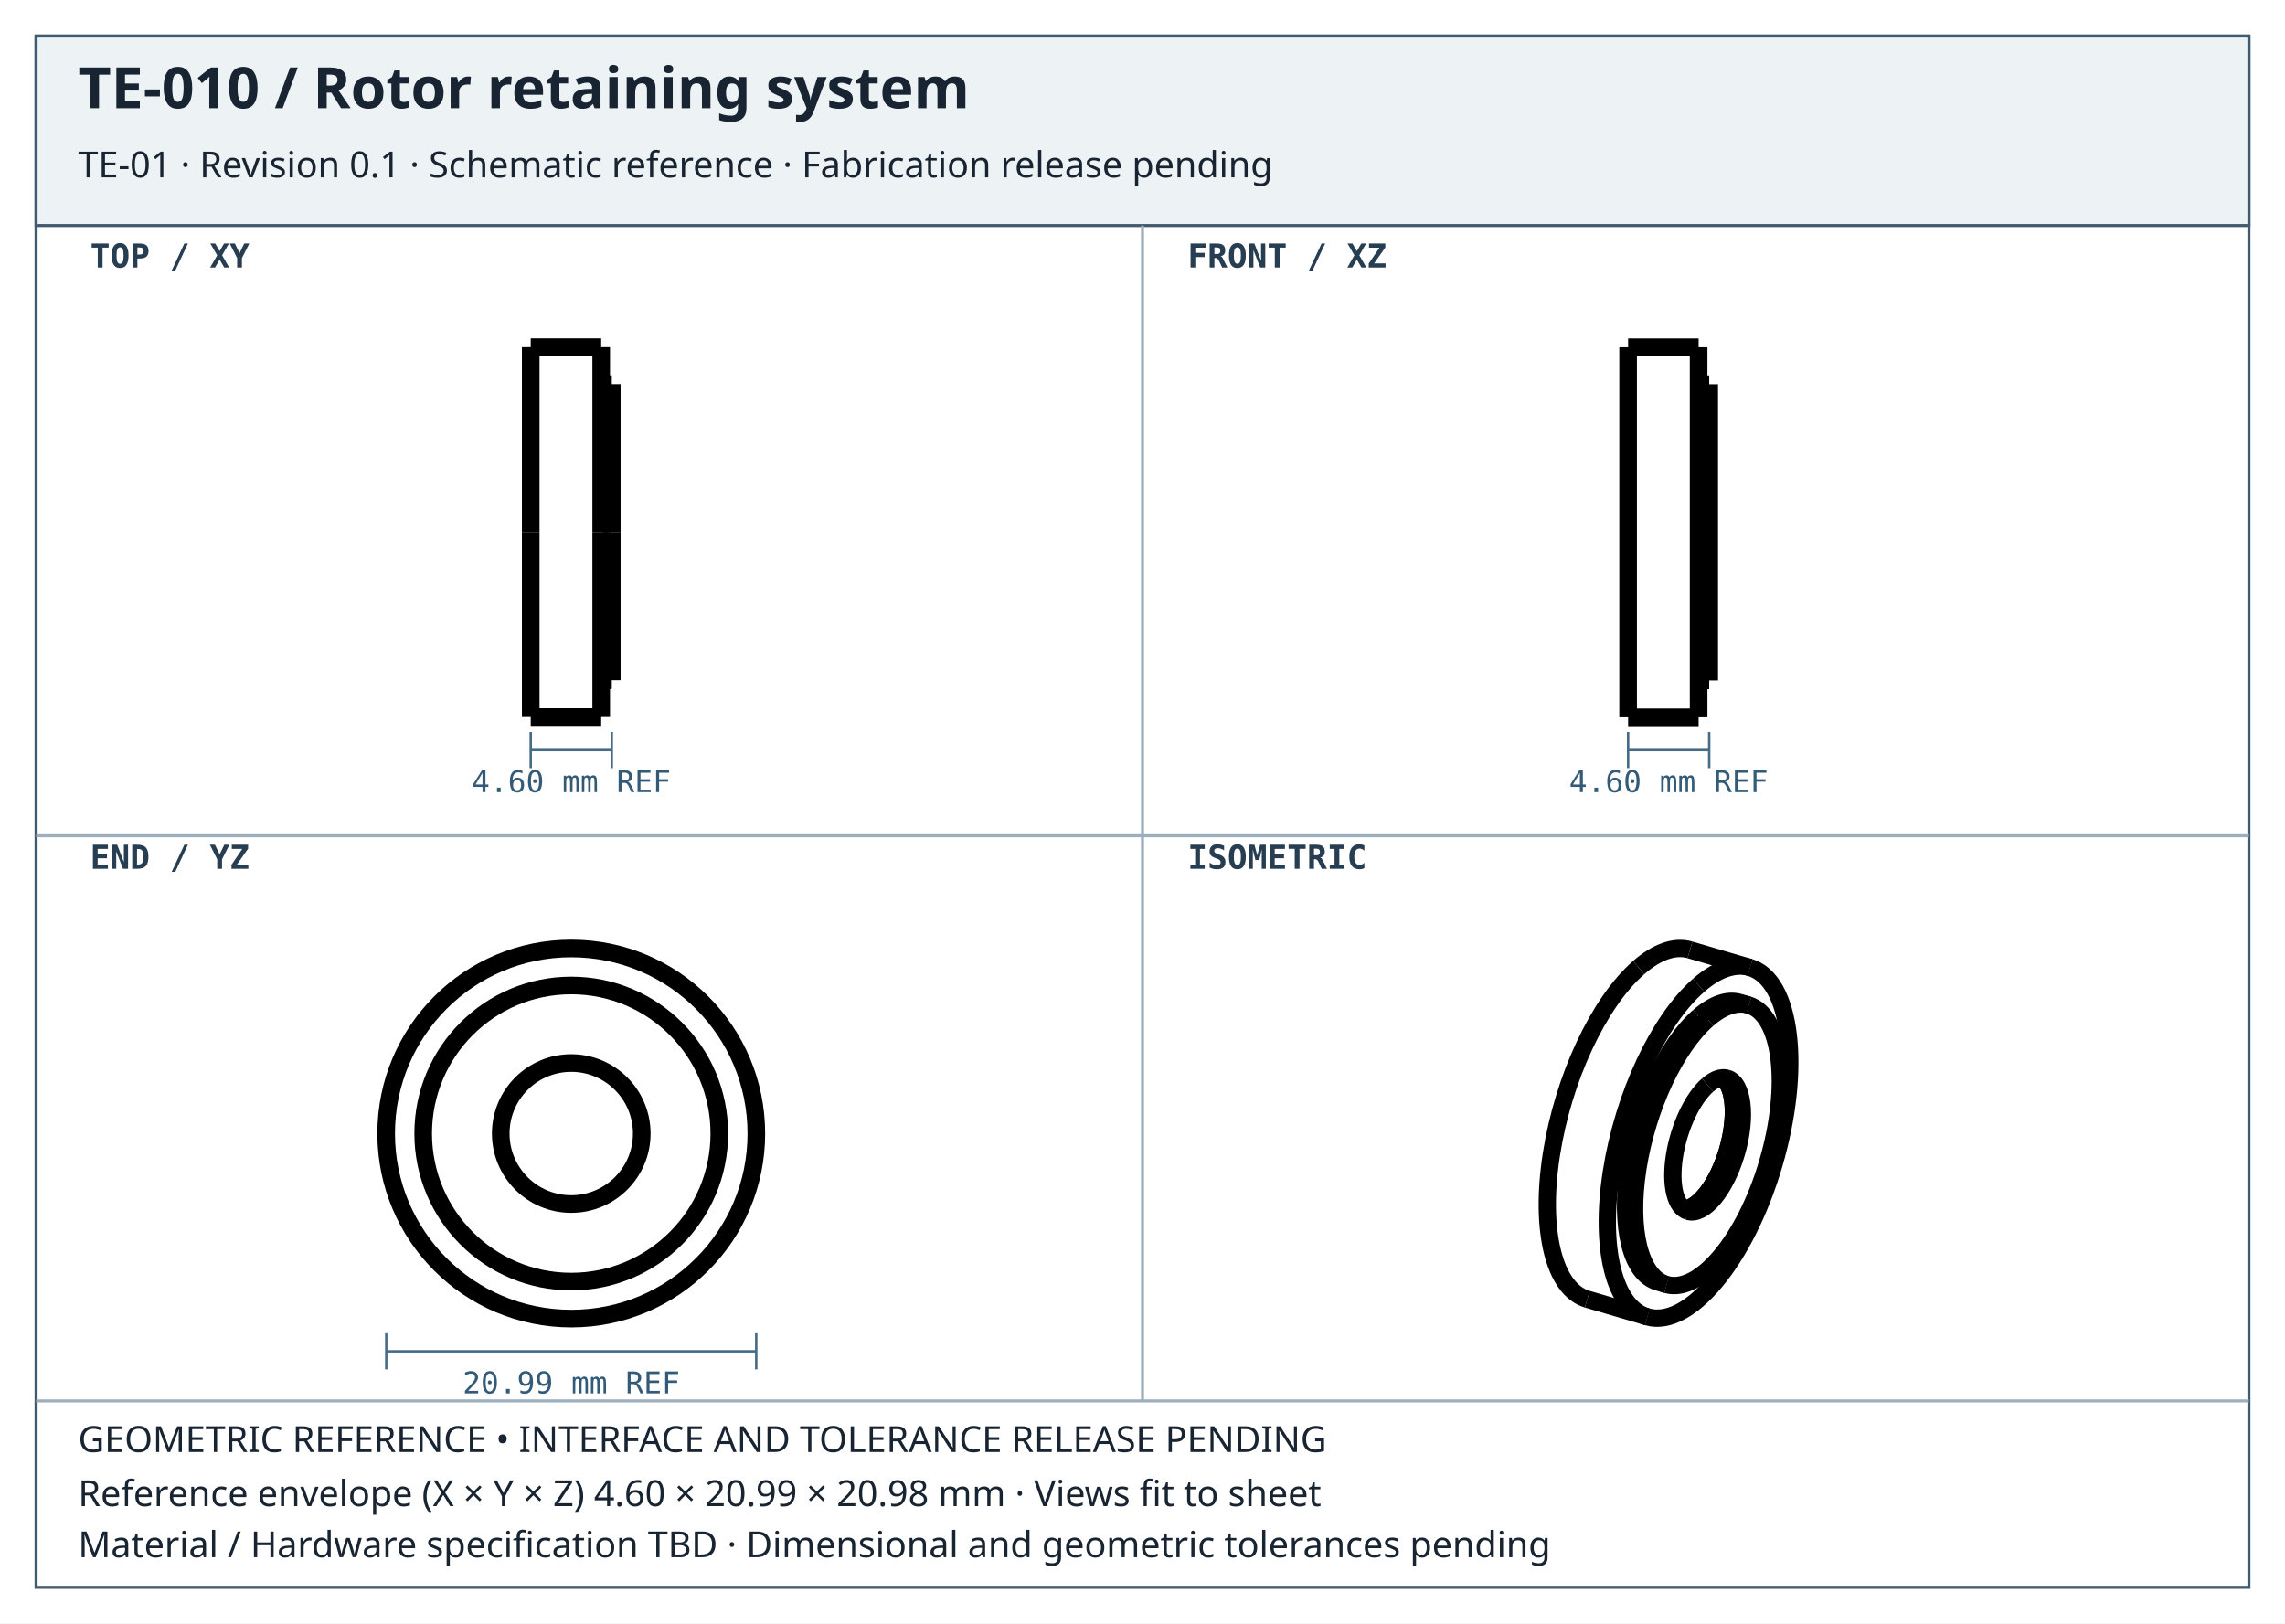
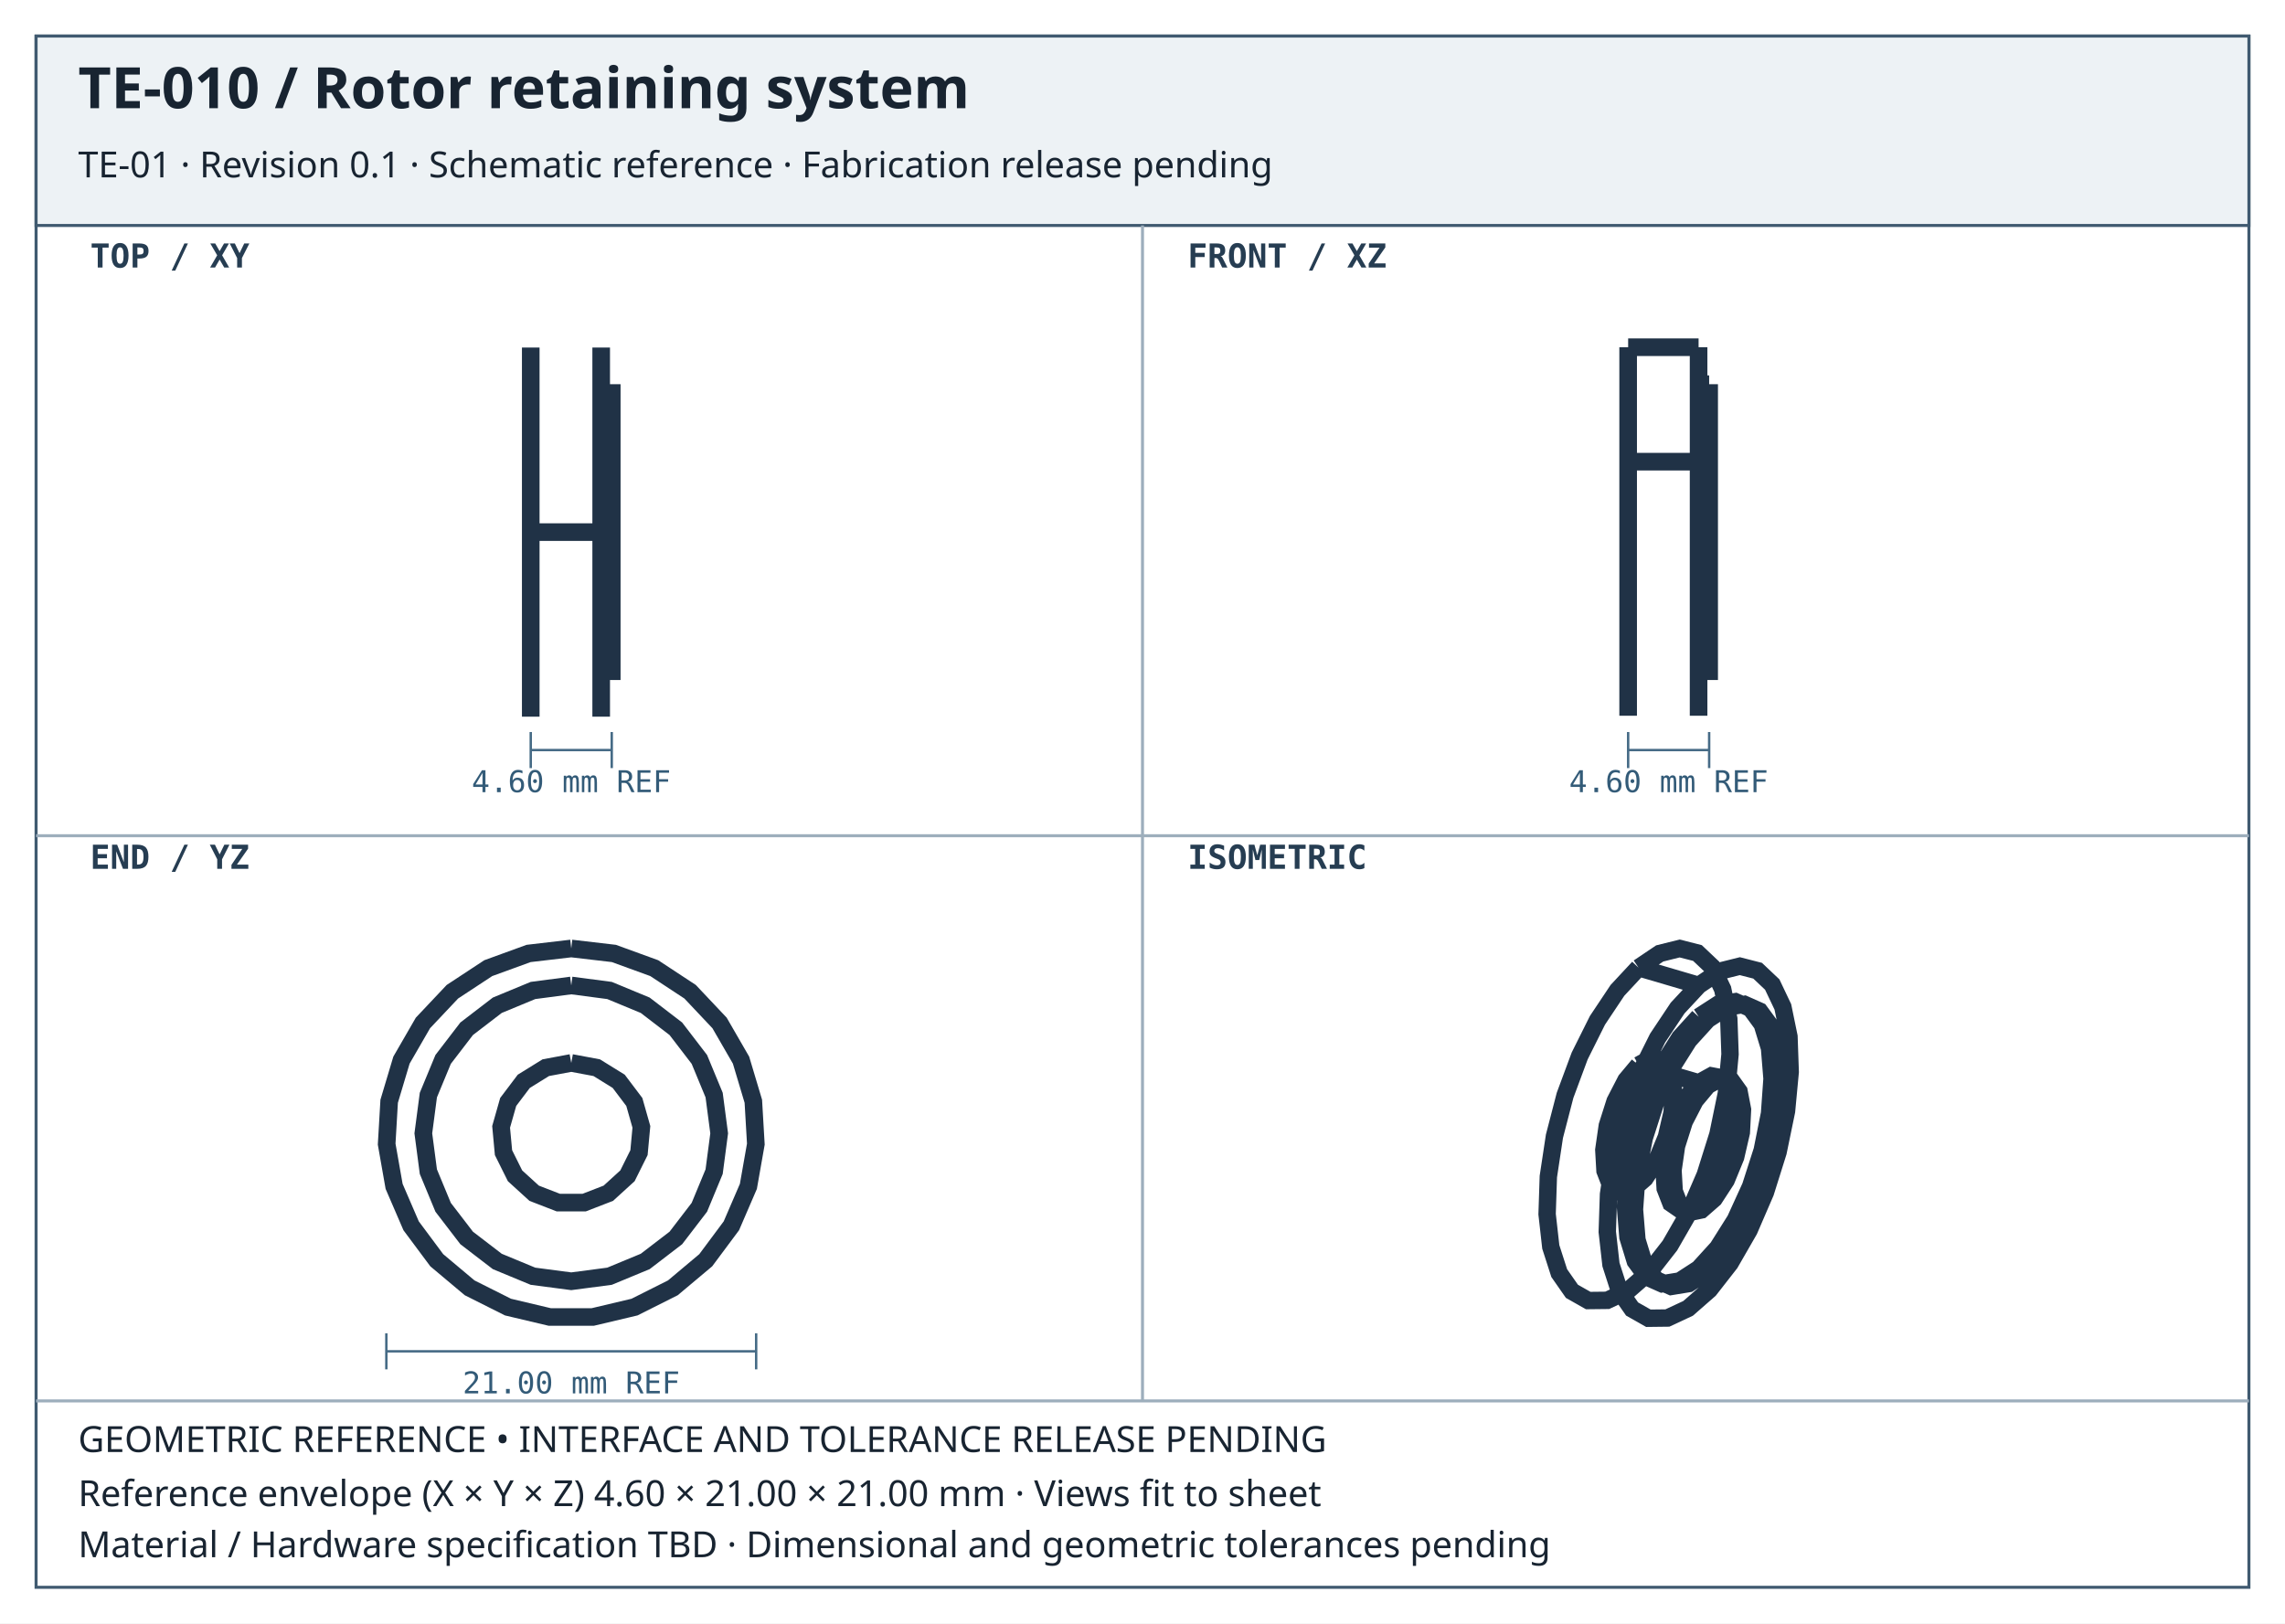
<svg xmlns="http://www.w3.org/2000/svg" viewBox="0 0 760 540">
  <style>
text{fill:#182431;font:12px sans-serif}.label{font:700 11px monospace;fill:#263d52}.value{font:10px monospace;fill:#335b78}.dim{stroke:#466b86;stroke-width:0.8;fill:none}g :is(path,circle,ellipse,line,polyline,polygon){vector-effect:non-scaling-stroke;stroke-width:.65px}
</style>
  <rect width="760" height="540" fill="white" />
  <rect x="12" y="12" width="736" height="516" fill="none" stroke="#405a70" />
  <rect x="12" y="12" width="736" height="63" fill="#edf2f5" stroke="#405a70" />
  <text x="26" y="36" style="font-size:19px;font-weight:bold">TE-010 / Rotor retaining system</text>
  <text x="26" y="59">TE-01 · Revision 0.1 · Schematic reference · Fabrication release pending</text>
  <path d="M380 75V466 M12 278H748 M12 466H748" fill="none" stroke="#9daebc" />
  <text class="label" x="30" y="89">TOP / XY</text>
-   <g transform="translate(188.242 177.0) scale(5.859922)">
-     <g fill="none" stroke="rgb(0, 0, 0)" stroke-linecap="butt" stroke-linejoin="miter" stroke-width="1.0" transform="scale(1, -1)">
-       <path id="1" d=" M -2 -10.5 L 2 -10.5 " />
-       <path id="2" d=" M -2 10.5 L 2 10.5 " />
-       <path id="3" d=" M 2 -8.4 L 2.6 -8.4 " />
-       <path id="4" d=" M 2 8.4 L 2.6 8.4 " />
-     </g>
-     <g fill="none" stroke="rgb(0, 0, 0)" stroke-linecap="butt" stroke-linejoin="miter" stroke-width="1.0" transform="scale(1, -1)">
-       <path d="M2, 0 L2, -1.176  L2, -2.336  L2, -3.468  L2, -4.556  L2, -5.586  L2, -6.547  L2, -7.425  L2, -8.209  L2, -8.891  L2, -9.46  L2, -9.911  L2, -10.237  L2, -10.434  L2, -10.5 " />
-       <path d="M2, 10.5 L2, 10.434  L2, 10.237  L2, 9.911  L2, 9.46  L2, 8.891  L2, 8.209  L2, 7.425  L2, 6.547  L2, 5.586  L2, 4.556  L2, 3.468  L2, 2.336  L2, 1.176  L2, 2.55351e-15 " />
-       <path d="M-2, 0 L-2, -1.176  L-2, -2.336  L-2, -3.468  L-2, -4.556  L-2, -5.586  L-2, -6.547  L-2, -7.425  L-2, -8.209  L-2, -8.891  L-2, -9.46  L-2, -9.911  L-2, -10.237  L-2, -10.434  L-2, -10.5 " />
-       <path d="M-2, 10.5 L-2, 10.434  L-2, 10.237  L-2, 9.911  L-2, 9.46  L-2, 8.891  L-2, 8.209  L-2, 7.425  L-2, 6.547  L-2, 5.586  L-2, 4.556  L-2, 3.468  L-2, 2.336  L-2, 1.176  L-2, 2.55351e-15 " />
-       <path d="M2.6, 0 L2.6, -0.941  L2.6, -1.869  L2.6, -2.774  L2.6, -3.645  L2.6, -4.469  L2.6, -5.237  L2.6, -5.94  L2.6, -6.567  L2.6, -7.112  L2.6, -7.568  L2.6, -7.929  L2.6, -8.189  L2.6, -8.347  L2.6, -8.4 " />
-       <path d="M2.6, 8.4 L2.6, 8.347  L2.6, 8.189  L2.6, 7.929  L2.6, 7.568  L2.6, 7.112  L2.6, 6.567  L2.6, 5.94  L2.6, 5.237  L2.6, 4.469  L2.6, 3.645  L2.6, 2.774  L2.6, 1.869  L2.6, 0.941  L2.6, 2.05391e-15 " />
-     </g>
+   <g transform="translate(188.2429 177.0) scale(5.857143)">
+     <path d="M2.000 -0.000 L2.000 2.421 L2.000 4.712 L2.000 6.749 L2.000 8.422 L2.000 9.641 L2.000 10.340 L2.000 10.482 L2.000 10.059 L2.000 9.093 L2.000 7.637 L2.000 5.770 L2.000 3.591 L2.000 1.219 L2.000 -1.219 L2.000 -3.591 L2.000 -5.770 L2.000 -7.637 L2.000 -9.093 L2.000 -10.059 L2.000 -10.482 L2.000 -10.340 L2.000 -9.641 L2.000 -8.422 L2.000 -6.749 L2.000 -4.712 L2.000 -2.421 L2.000 -0.000 M-2.000 -0.000 L2.000 -0.000 M-2.000 -0.000 L-2.000 2.421 L-2.000 4.712 L-2.000 6.749 L-2.000 8.422 L-2.000 9.641 L-2.000 10.340 L-2.000 10.482 L-2.000 10.059 L-2.000 9.093 L-2.000 7.637 L-2.000 5.770 L-2.000 3.591 L-2.000 1.219 L-2.000 -1.219 L-2.000 -3.591 L-2.000 -5.770 L-2.000 -7.637 L-2.000 -9.093 L-2.000 -10.059 L-2.000 -10.482 L-2.000 -10.340 L-2.000 -9.641 L-2.000 -8.422 L-2.000 -6.749 L-2.000 -4.712 L-2.000 -2.421 L-2.000 -0.000 M2.000 -0.000 L2.000 1.445 L2.000 2.695 L2.000 3.581 L2.000 3.983 L2.000 3.847 L2.000 3.192 L2.000 2.106 L2.000 0.735 L2.000 -0.735 L2.000 -2.106 L2.000 -3.192 L2.000 -3.847 L2.000 -3.983 L2.000 -3.581 L2.000 -2.695 L2.000 -1.445 L2.000 -0.000 M-2.000 -0.000 L-2.000 1.445 L-2.000 2.695 L-2.000 3.581 L-2.000 3.983 L-2.000 3.847 L-2.000 3.192 L-2.000 2.106 L-2.000 0.735 L-2.000 -0.735 L-2.000 -2.106 L-2.000 -3.192 L-2.000 -3.847 L-2.000 -3.983 L-2.000 -3.581 L-2.000 -2.695 L-2.000 -1.445 L-2.000 -0.000 M-2.000 -0.000 L2.000 -0.000 M2.600 -0.000 L2.600 2.174 L2.600 4.200 L2.600 5.940 L2.600 7.275 L2.600 8.114 L2.600 8.400 L2.600 8.114 L2.600 7.275 L2.600 5.940 L2.600 4.200 L2.600 2.174 L2.600 -0.000 L2.600 -2.174 L2.600 -4.200 L2.600 -5.940 L2.600 -7.275 L2.600 -8.114 L2.600 -8.400 L2.600 -8.114 L2.600 -7.275 L2.600 -5.940 L2.600 -4.200 L2.600 -2.174 L2.600 -0.000 M2.000 -0.000 L2.600 -0.000 M2.000 -0.000 L2.000 2.174 L2.000 4.200 L2.000 5.940 L2.000 7.275 L2.000 8.114 L2.000 8.400 L2.000 8.114 L2.000 7.275 L2.000 5.940 L2.000 4.200 L2.000 2.174 L2.000 -0.000 L2.000 -2.174 L2.000 -4.200 L2.000 -5.940 L2.000 -7.275 L2.000 -8.114 L2.000 -8.400 L2.000 -8.114 L2.000 -7.275 L2.000 -5.940 L2.000 -4.200 L2.000 -2.174 L2.000 -0.000 M2.600 -0.000 L2.600 1.445 L2.600 2.695 L2.600 3.581 L2.600 3.983 L2.600 3.847 L2.600 3.192 L2.600 2.106 L2.600 0.735 L2.600 -0.735 L2.600 -2.106 L2.600 -3.192 L2.600 -3.847 L2.600 -3.983 L2.600 -3.581 L2.600 -2.695 L2.600 -1.445 L2.600 -0.000 M2.000 -0.000 L2.000 1.445 L2.000 2.695 L2.000 3.581 L2.000 3.983 L2.000 3.847 L2.000 3.192 L2.000 2.106 L2.000 0.735 L2.000 -0.735 L2.000 -2.106 L2.000 -3.192 L2.000 -3.847 L2.000 -3.983 L2.000 -3.581 L2.000 -2.695 L2.000 -1.445 L2.000 -0.000 M2.000 -0.000 L2.600 -0.000" stroke="#203246" fill="none" />
  </g>
-   <path class="dim" d="M176.522 243.5v12 M203.478 243.5v12 M176.522 249.5H203.478" />
+   <path class="dim" d="M176.529 243.5v12 M203.471 243.5v12 M176.529 249.5H203.471" />
  <text text-anchor="middle" class="value" x="190" y="263.5">4.60 mm REF</text>
  <text class="label" x="395" y="89">FRONT / XZ</text>
-   <g transform="translate(553.2412 177.0584) scale(5.862703)">
-     <g fill="none" stroke="rgb(0, 0, 0)" stroke-linecap="butt" stroke-linejoin="miter" stroke-width="1.0" transform="scale(1, -1)">
-       <path id="1" d=" M -2 -10.5 L 2 -10.5 " />
-       <path id="2" d=" M 2 -8.4 L 2.6 -8.4 " />
-     </g>
-     <g fill="none" stroke="rgb(0, 0, 0)" stroke-linecap="butt" stroke-linejoin="miter" stroke-width="1.0" transform="scale(1, -1)">
-       <path d="M2, 10.5 L2, 10.237  L2, 9.46  L2, 8.209  L2, 6.547  L2, 4.556  L2, 2.336  L2, 4.44089e-16  L2, -2.336  L2, -4.556  L2, -6.547  L2, -8.209  L2, -9.46  L2, -10.237  L2, -10.5 " />
-       <path id="2" d=" M -2 10.5 L 2 10.5 " />
-       <path d="M-2, 10.5 L-2, 10.237  L-2, 9.46  L-2, 8.209  L-2, 6.547  L-2, 4.556  L-2, 2.336  L-2, 4.44089e-16  L-2, -2.336  L-2, -4.556  L-2, -6.547  L-2, -8.209  L-2, -9.46  L-2, -10.237  L-2, -10.5 " />
-       <path d="M2.6, 8.4 L2.6, 8.189  L2.6, 7.568  L2.6, 6.567  L2.6, 5.237  L2.6, 3.645  L2.6, 1.869  L2.6, 4.44089e-16  L2.6, -1.869  L2.6, -3.645  L2.6, -5.237  L2.6, -6.567  L2.6, -7.568  L2.6, -8.189  L2.6, -8.4 " />
-       <path id="5" d=" M 2 8.4 L 2.6 8.4 " />
-     </g>
+   <g transform="translate(553.2429 177.0) scale(5.857143)">
+     <path d="M2.000 -10.500 L2.000 -10.217 L2.000 -9.383 L2.000 -8.043 L2.000 -6.270 L2.000 -4.159 L2.000 -1.823 L2.000 0.611 L2.000 3.011 L2.000 5.250 L2.000 7.206 L2.000 8.773 L2.000 9.867 L2.000 10.429 L2.000 10.429 L2.000 9.867 L2.000 8.773 L2.000 7.206 L2.000 5.250 L2.000 3.011 L2.000 0.611 L2.000 -1.823 L2.000 -4.159 L2.000 -6.270 L2.000 -8.043 L2.000 -9.383 L2.000 -10.217 L2.000 -10.500 M-2.000 -10.500 L2.000 -10.500 M-2.000 -10.500 L-2.000 -10.217 L-2.000 -9.383 L-2.000 -8.043 L-2.000 -6.270 L-2.000 -4.159 L-2.000 -1.823 L-2.000 0.611 L-2.000 3.011 L-2.000 5.250 L-2.000 7.206 L-2.000 8.773 L-2.000 9.867 L-2.000 10.429 L-2.000 10.429 L-2.000 9.867 L-2.000 8.773 L-2.000 7.206 L-2.000 5.250 L-2.000 3.011 L-2.000 0.611 L-2.000 -1.823 L-2.000 -4.159 L-2.000 -6.270 L-2.000 -8.043 L-2.000 -9.383 L-2.000 -10.217 L-2.000 -10.500 M2.000 -4.000 L2.000 -3.730 L2.000 -2.956 L2.000 -1.783 L2.000 -0.369 L2.000 1.095 L2.000 2.411 L2.000 3.401 L2.000 3.932 L2.000 3.932 L2.000 3.401 L2.000 2.411 L2.000 1.095 L2.000 -0.369 L2.000 -1.783 L2.000 -2.956 L2.000 -3.730 L2.000 -4.000 M-2.000 -4.000 L-2.000 -3.730 L-2.000 -2.956 L-2.000 -1.783 L-2.000 -0.369 L-2.000 1.095 L-2.000 2.411 L-2.000 3.401 L-2.000 3.932 L-2.000 3.932 L-2.000 3.401 L-2.000 2.411 L-2.000 1.095 L-2.000 -0.369 L-2.000 -1.783 L-2.000 -2.956 L-2.000 -3.730 L-2.000 -4.000 M-2.000 -4.000 L2.000 -4.000 M2.600 -8.400 L2.600 -8.114 L2.600 -7.275 L2.600 -5.940 L2.600 -4.200 L2.600 -2.174 L2.600 -0.000 L2.600 2.174 L2.600 4.200 L2.600 5.940 L2.600 7.275 L2.600 8.114 L2.600 8.400 L2.600 8.114 L2.600 7.275 L2.600 5.940 L2.600 4.200 L2.600 2.174 L2.600 0.000 L2.600 -2.174 L2.600 -4.200 L2.600 -5.940 L2.600 -7.275 L2.600 -8.114 L2.600 -8.400 M2.000 -8.400 L2.600 -8.400 M2.000 -8.400 L2.000 -8.114 L2.000 -7.275 L2.000 -5.940 L2.000 -4.200 L2.000 -2.174 L2.000 -0.000 L2.000 2.174 L2.000 4.200 L2.000 5.940 L2.000 7.275 L2.000 8.114 L2.000 8.400 L2.000 8.114 L2.000 7.275 L2.000 5.940 L2.000 4.200 L2.000 2.174 L2.000 0.000 L2.000 -2.174 L2.000 -4.200 L2.000 -5.940 L2.000 -7.275 L2.000 -8.114 L2.000 -8.400 M2.600 -4.000 L2.600 -3.730 L2.600 -2.956 L2.600 -1.783 L2.600 -0.369 L2.600 1.095 L2.600 2.411 L2.600 3.401 L2.600 3.932 L2.600 3.932 L2.600 3.401 L2.600 2.411 L2.600 1.095 L2.600 -0.369 L2.600 -1.783 L2.600 -2.956 L2.600 -3.730 L2.600 -4.000 M2.000 -4.000 L2.000 -3.730 L2.000 -2.956 L2.000 -1.783 L2.000 -0.369 L2.000 1.095 L2.000 2.411 L2.000 3.401 L2.000 3.932 L2.000 3.932 L2.000 3.401 L2.000 2.411 L2.000 1.095 L2.000 -0.369 L2.000 -1.783 L2.000 -2.956 L2.000 -3.730 L2.000 -4.000 M2.000 -4.000 L2.600 -4.000" stroke="#203246" fill="none" />
  </g>
-   <path class="dim" d="M541.516 243.5v12 M568.484 243.5v12 M541.516 249.5H568.484" />
+   <path class="dim" d="M541.529 243.5v12 M568.471 243.5v12 M541.529 249.5H568.471" />
  <text text-anchor="middle" class="value" x="555" y="263.5">4.60 mm REF</text>
  <text class="label" x="30" y="289">END / YZ</text>
-   <g transform="translate(190.0 377.0584) scale(5.862703)">
-     <g fill="none" stroke="rgb(0, 0, 0)" stroke-linecap="butt" stroke-linejoin="miter" stroke-width="1.0" transform="scale(1, -1)">
-       <circle cx="0" cy="0" r="10.5" />
-       <circle cx="0" cy="0" r="8.4" />
-       <circle cx="0" cy="0" r="4" />
-     </g>
+   <g transform="translate(190.0 377.0) scale(5.857143)">
+     <path d="M0.000 -10.500 L-2.421 -10.217 L-4.712 -9.383 L-6.749 -8.043 L-8.422 -6.270 L-9.641 -4.159 L-10.340 -1.823 L-10.482 0.611 L-10.059 3.011 L-9.093 5.250 L-7.637 7.206 L-5.770 8.773 L-3.591 9.867 L-1.219 10.429 L1.219 10.429 L3.591 9.867 L5.770 8.773 L7.637 7.206 L9.093 5.250 L10.059 3.011 L10.482 0.611 L10.340 -1.823 L9.641 -4.159 L8.422 -6.270 L6.749 -8.043 L4.712 -9.383 L2.421 -10.217 L0.000 -10.500 M0.000 -10.500 L0.000 -10.500 M0.000 -10.500 L-2.421 -10.217 L-4.712 -9.383 L-6.749 -8.043 L-8.422 -6.270 L-9.641 -4.159 L-10.340 -1.823 L-10.482 0.611 L-10.059 3.011 L-9.093 5.250 L-7.637 7.206 L-5.770 8.773 L-3.591 9.867 L-1.219 10.429 L1.219 10.429 L3.591 9.867 L5.770 8.773 L7.637 7.206 L9.093 5.250 L10.059 3.011 L10.482 0.611 L10.340 -1.823 L9.641 -4.159 L8.422 -6.270 L6.749 -8.043 L4.712 -9.383 L2.421 -10.217 L0.000 -10.500 M0.000 -4.000 L-1.445 -3.730 L-2.695 -2.956 L-3.581 -1.783 L-3.983 -0.369 L-3.847 1.095 L-3.192 2.411 L-2.106 3.401 L-0.735 3.932 L0.735 3.932 L2.106 3.401 L3.192 2.411 L3.847 1.095 L3.983 -0.369 L3.581 -1.783 L2.695 -2.956 L1.445 -3.730 L0.000 -4.000 M0.000 -4.000 L-1.445 -3.730 L-2.695 -2.956 L-3.581 -1.783 L-3.983 -0.369 L-3.847 1.095 L-3.192 2.411 L-2.106 3.401 L-0.735 3.932 L0.735 3.932 L2.106 3.401 L3.192 2.411 L3.847 1.095 L3.983 -0.369 L3.581 -1.783 L2.695 -2.956 L1.445 -3.730 L0.000 -4.000 M0.000 -4.000 L0.000 -4.000 M0.000 -8.400 L-2.174 -8.114 L-4.200 -7.275 L-5.940 -5.940 L-7.275 -4.200 L-8.114 -2.174 L-8.400 -0.000 L-8.114 2.174 L-7.275 4.200 L-5.940 5.940 L-4.200 7.275 L-2.174 8.114 L0.000 8.400 L2.174 8.114 L4.200 7.275 L5.940 5.940 L7.275 4.200 L8.114 2.174 L8.400 0.000 L8.114 -2.174 L7.275 -4.200 L5.940 -5.940 L4.200 -7.275 L2.174 -8.114 L0.000 -8.400 M0.000 -8.400 L0.000 -8.400 M0.000 -8.400 L-2.174 -8.114 L-4.200 -7.275 L-5.940 -5.940 L-7.275 -4.200 L-8.114 -2.174 L-8.400 -0.000 L-8.114 2.174 L-7.275 4.200 L-5.940 5.940 L-4.200 7.275 L-2.174 8.114 L0.000 8.400 L2.174 8.114 L4.200 7.275 L5.940 5.940 L7.275 4.200 L8.114 2.174 L8.400 0.000 L8.114 -2.174 L7.275 -4.200 L5.940 -5.940 L4.200 -7.275 L2.174 -8.114 L0.000 -8.400 M0.000 -4.000 L-1.445 -3.730 L-2.695 -2.956 L-3.581 -1.783 L-3.983 -0.369 L-3.847 1.095 L-3.192 2.411 L-2.106 3.401 L-0.735 3.932 L0.735 3.932 L2.106 3.401 L3.192 2.411 L3.847 1.095 L3.983 -0.369 L3.581 -1.783 L2.695 -2.956 L1.445 -3.730 L0.000 -4.000 M0.000 -4.000 L-1.445 -3.730 L-2.695 -2.956 L-3.581 -1.783 L-3.983 -0.369 L-3.847 1.095 L-3.192 2.411 L-2.106 3.401 L-0.735 3.932 L0.735 3.932 L2.106 3.401 L3.192 2.411 L3.847 1.095 L3.983 -0.369 L3.581 -1.783 L2.695 -2.956 L1.445 -3.730 L0.000 -4.000 M0.000 -4.000 L0.000 -4.000" stroke="#203246" fill="none" />
  </g>
-   <path class="dim" d="M128.471 443.5v12 M251.529 443.5v12 M128.471 449.5H251.529" />
-   <text text-anchor="middle" class="value" x="190" y="463.5">20.99 mm REF</text>
+   <path class="dim" d="M128.5 443.5v12 M251.5 443.5v12 M128.5 449.5H251.5" />
+   <text text-anchor="middle" class="value" x="190" y="463.5">21.00 mm REF</text>
  <text class="label" x="395" y="289">ISOMETRIC</text>
-   <g transform="translate(555.0 377.0) scale(5.767414)">
-     <g fill="none" stroke="rgb(0, 0, 0)" stroke-linecap="butt" stroke-linejoin="miter" stroke-width="1.0" transform="scale(1, -1)">
-       <path id="1" d=" M -4.692 -9.565 L -1.232 -10.582 " />
-       <path id="2" d=" M 1.232 10.582 L 4.692 9.565 " />
-       <path id="3" d=" M -0.64 -8.568 L -0.121 -8.72 " />
-       <path id="4" d=" M 4.1 7.55 L 4.619 7.397 " />
-     </g>
-     <g fill="none" stroke="rgb(0, 0, 0)" stroke-linecap="butt" stroke-linejoin="miter" stroke-width="1.0" transform="scale(1, -1)">
-       <path d="M1.73 8.542 A10.5 4.541 -106.387 0 1 -1.232 -10.582" />
-       <path d="M-1.232 -10.582 A10.5 4.541 -106.387 0 1 4.692 9.565" />
-       <path d="M4.692 9.565 A10.5 4.541 -106.387 0 1 1.73 8.542" />
-       <path d="M-1.73 9.559 A10.5 4.541 -106.387 0 1 -4.692 -9.565" />
-       <path d="M1.232 10.582 A10.5 4.541 -106.387 0 1 -1.73 9.559" />
-       <path d="M0.875 -4.375 A4 1.73 -106.387 0 1 3.104 3.205" />
-       <path d="M2.249 6.579 A8.4 3.633 -106.387 0 1 -0.121 -8.72" />
-       <path d="M-0.121 -8.72 A8.4 3.633 -106.387 0 1 4.619 7.397" />
-       <path d="M4.619 7.397 A8.4 3.633 -106.387 0 1 2.249 6.579" />
-       <path d="M1.73 6.732 A8.4 3.633 -106.387 0 1 -0.64 -8.568" />
-       <path d="M4.1 7.55 A8.4 3.633 -106.387 0 1 1.73 6.732" />
-       <path d="M2.249 2.786 A4 1.73 -106.387 0 1 1.121 -4.499" />
-       <path d="M1.121 -4.499 A4 1.73 -106.387 0 1 3.378 3.176" />
-       <path d="M3.378 3.176 A4 1.73 -106.387 0 1 2.249 2.786" />
-       <path d="M0.875 -4.375 A4 1.73 -106.387 0 1 3.104 3.205" />
-     </g>
+   <g transform="translate(555.0 377.1806) scale(5.78443)">
+     <path d="M1.730 -8.542 L0.515 -7.236 L-0.634 -5.512 L-1.656 -3.464 L-2.496 -1.202 L-3.107 1.153 L-3.458 3.472 L-3.529 5.632 L-3.317 7.516 L-2.832 9.022 L-2.102 10.069 L-1.165 10.601 L-0.072 10.588 L1.118 10.033 L2.342 8.963 L3.532 7.438 L4.625 5.540 L5.562 3.370 L6.292 1.046 L6.777 -1.307 L6.989 -3.562 L6.918 -5.598 L6.567 -7.304 L5.956 -8.590 L5.116 -9.384 L4.094 -9.646 L2.945 -9.360 L1.730 -8.542 M-1.730 -9.559 L1.730 -8.542 M-1.730 -9.559 L-2.945 -8.253 L-4.094 -6.530 L-5.116 -4.482 L-5.956 -2.219 L-6.567 0.135 L-6.918 2.455 L-6.989 4.615 L-6.777 6.499 L-6.292 8.005 L-5.562 9.052 L-4.625 9.583 L-3.532 9.571 L-2.342 9.015 L-1.118 7.946 L0.072 6.421 L1.165 4.522 L2.102 2.352 L2.832 0.028 L3.317 -2.325 L3.529 -4.580 L3.458 -6.615 L3.107 -8.322 L2.496 -9.607 L1.656 -10.402 L0.634 -10.663 L-0.515 -10.377 L-1.730 -9.559 M1.730 -2.939 L1.005 -2.072 L0.378 -0.857 L-0.066 0.542 L-0.268 1.937 L-0.200 3.140 L0.129 3.986 L0.674 4.364 L1.361 4.220 L2.099 3.575 L2.787 2.517 L3.332 1.187 L3.660 -0.235 L3.728 -1.556 L3.527 -2.598 L3.082 -3.221 L2.455 -3.340 L1.730 -2.939 M-1.730 -3.957 L-2.455 -3.090 L-3.082 -1.875 L-3.527 -0.475 L-3.728 0.920 L-3.660 2.122 L-3.332 2.969 L-2.787 3.346 L-2.099 3.203 L-1.361 2.558 L-0.674 1.499 L-0.129 0.169 L0.200 -1.253 L0.268 -2.574 L0.066 -3.616 L-0.378 -4.239 L-1.005 -4.357 L-1.730 -3.957 M-1.730 -3.957 L1.730 -2.939 M2.249 -6.579 L1.158 -5.379 L0.142 -3.767 L-0.731 -1.853 L-1.401 0.232 L-1.822 2.346 L-1.965 4.345 L-1.822 6.094 L-1.401 7.472 L-0.731 8.386 L0.142 8.774 L1.158 8.608 L2.249 7.902 L3.340 6.701 L4.356 5.090 L5.229 3.176 L5.899 1.091 L6.320 -1.023 L6.464 -3.023 L6.320 -4.771 L5.899 -6.149 L5.229 -7.063 L4.356 -7.451 L3.340 -7.286 L2.249 -6.579 M1.730 -6.732 L2.249 -6.579 M1.730 -6.732 L0.639 -5.531 L-0.377 -3.919 L-1.250 -2.006 L-1.920 0.079 L-2.341 2.193 L-2.484 4.193 L-2.341 5.941 L-1.920 7.319 L-1.250 8.233 L-0.377 8.621 L0.639 8.456 L1.730 7.749 L2.821 6.549 L3.837 4.937 L4.710 3.023 L5.380 0.938 L5.801 -1.176 L5.944 -3.175 L5.801 -4.924 L5.380 -6.302 L4.710 -7.216 L3.837 -7.604 L2.821 -7.438 L1.730 -6.732 M2.249 -2.786 L1.524 -1.920 L0.897 -0.705 L0.453 0.695 L0.251 2.090 L0.319 3.292 L0.648 4.139 L1.193 4.516 L1.880 4.373 L2.618 3.728 L3.306 2.669 L3.851 1.339 L4.179 -0.082 L4.247 -1.404 L4.046 -2.446 L3.601 -3.068 L2.974 -3.187 L2.249 -2.786 M1.730 -2.939 L1.005 -2.072 L0.378 -0.857 L-0.066 0.542 L-0.268 1.937 L-0.200 3.140 L0.129 3.986 L0.674 4.364 L1.361 4.220 L2.099 3.575 L2.787 2.517 L3.332 1.187 L3.660 -0.235 L3.728 -1.556 L3.527 -2.598 L3.082 -3.221 L2.455 -3.340 L1.730 -2.939 M1.730 -2.939 L2.249 -2.786" stroke="#203246" fill="none" />
  </g>
  <text x="26" y="483">GEOMETRIC REFERENCE  •  INTERFACE AND TOLERANCE RELEASE PENDING</text>
-   <text x="26" y="501">Reference envelope (X × Y × Z) 4.60 × 20.99 × 20.98 mm · Views fit to sheet</text>
+   <text x="26" y="501">Reference envelope (X × Y × Z) 4.60 × 21.00 × 21.00 mm · Views fit to sheet</text>
  <text x="26" y="518">Material / Hardware specification TBD · Dimensional and geometric tolerances pending</text>
</svg>
